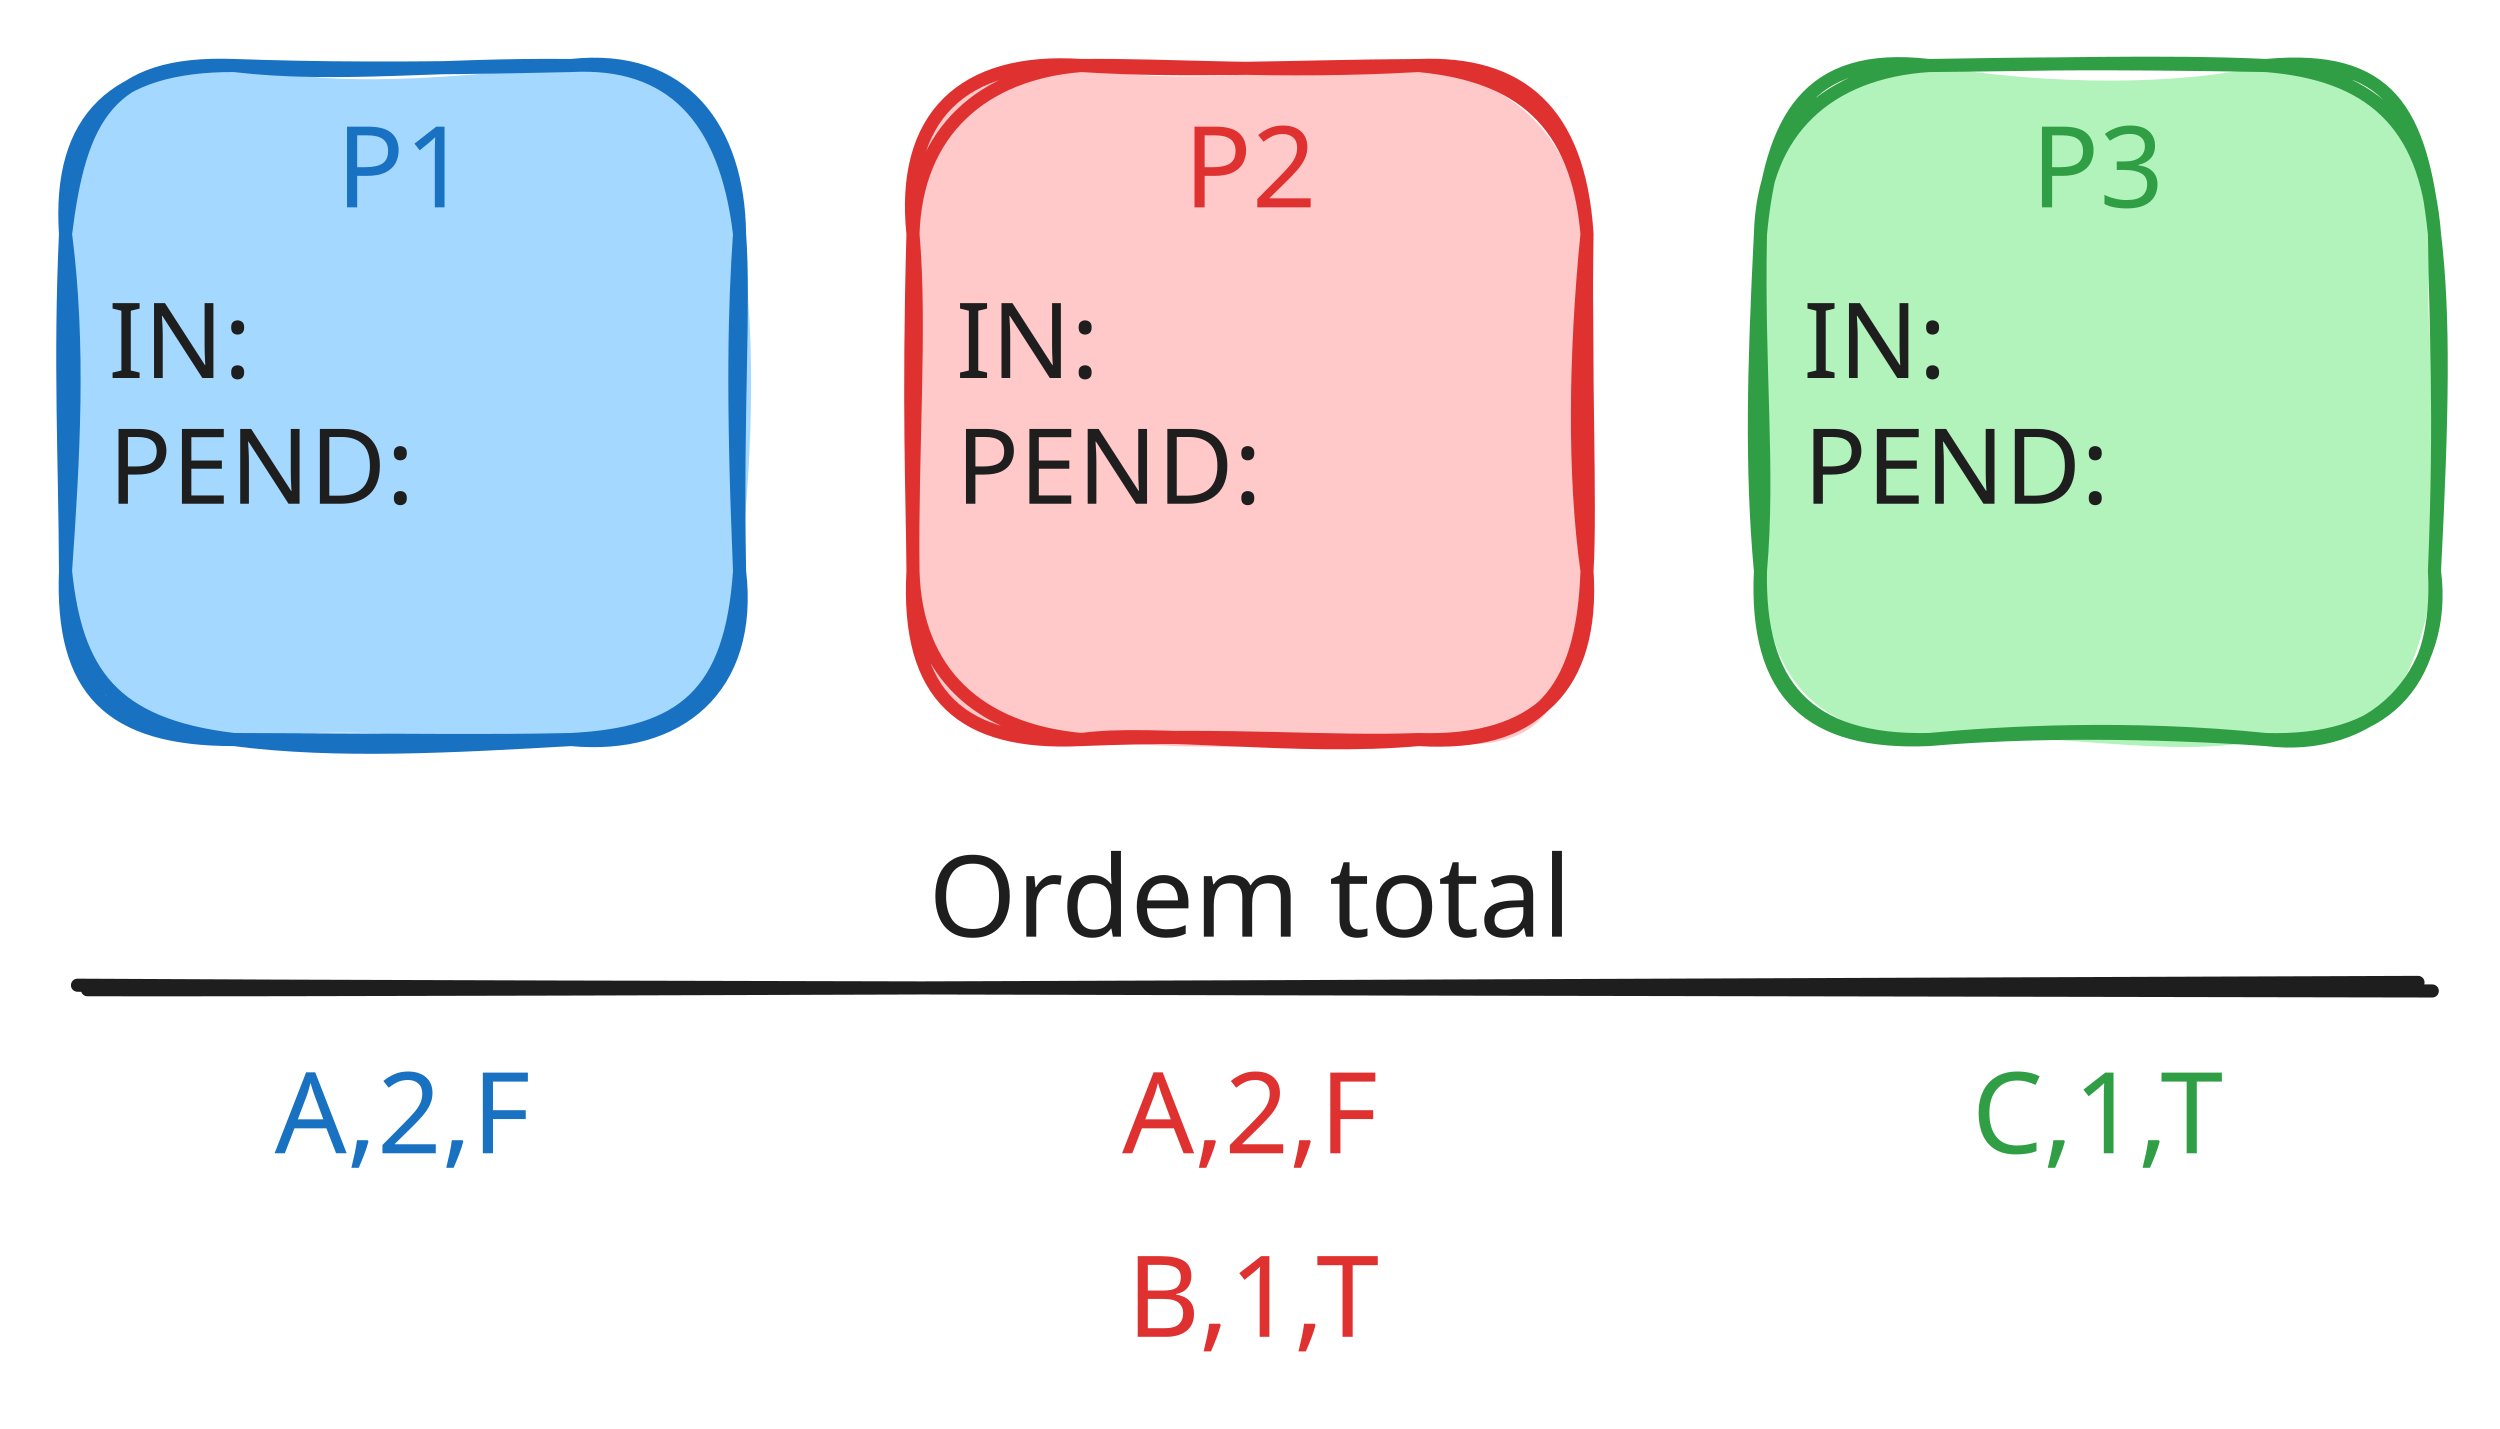
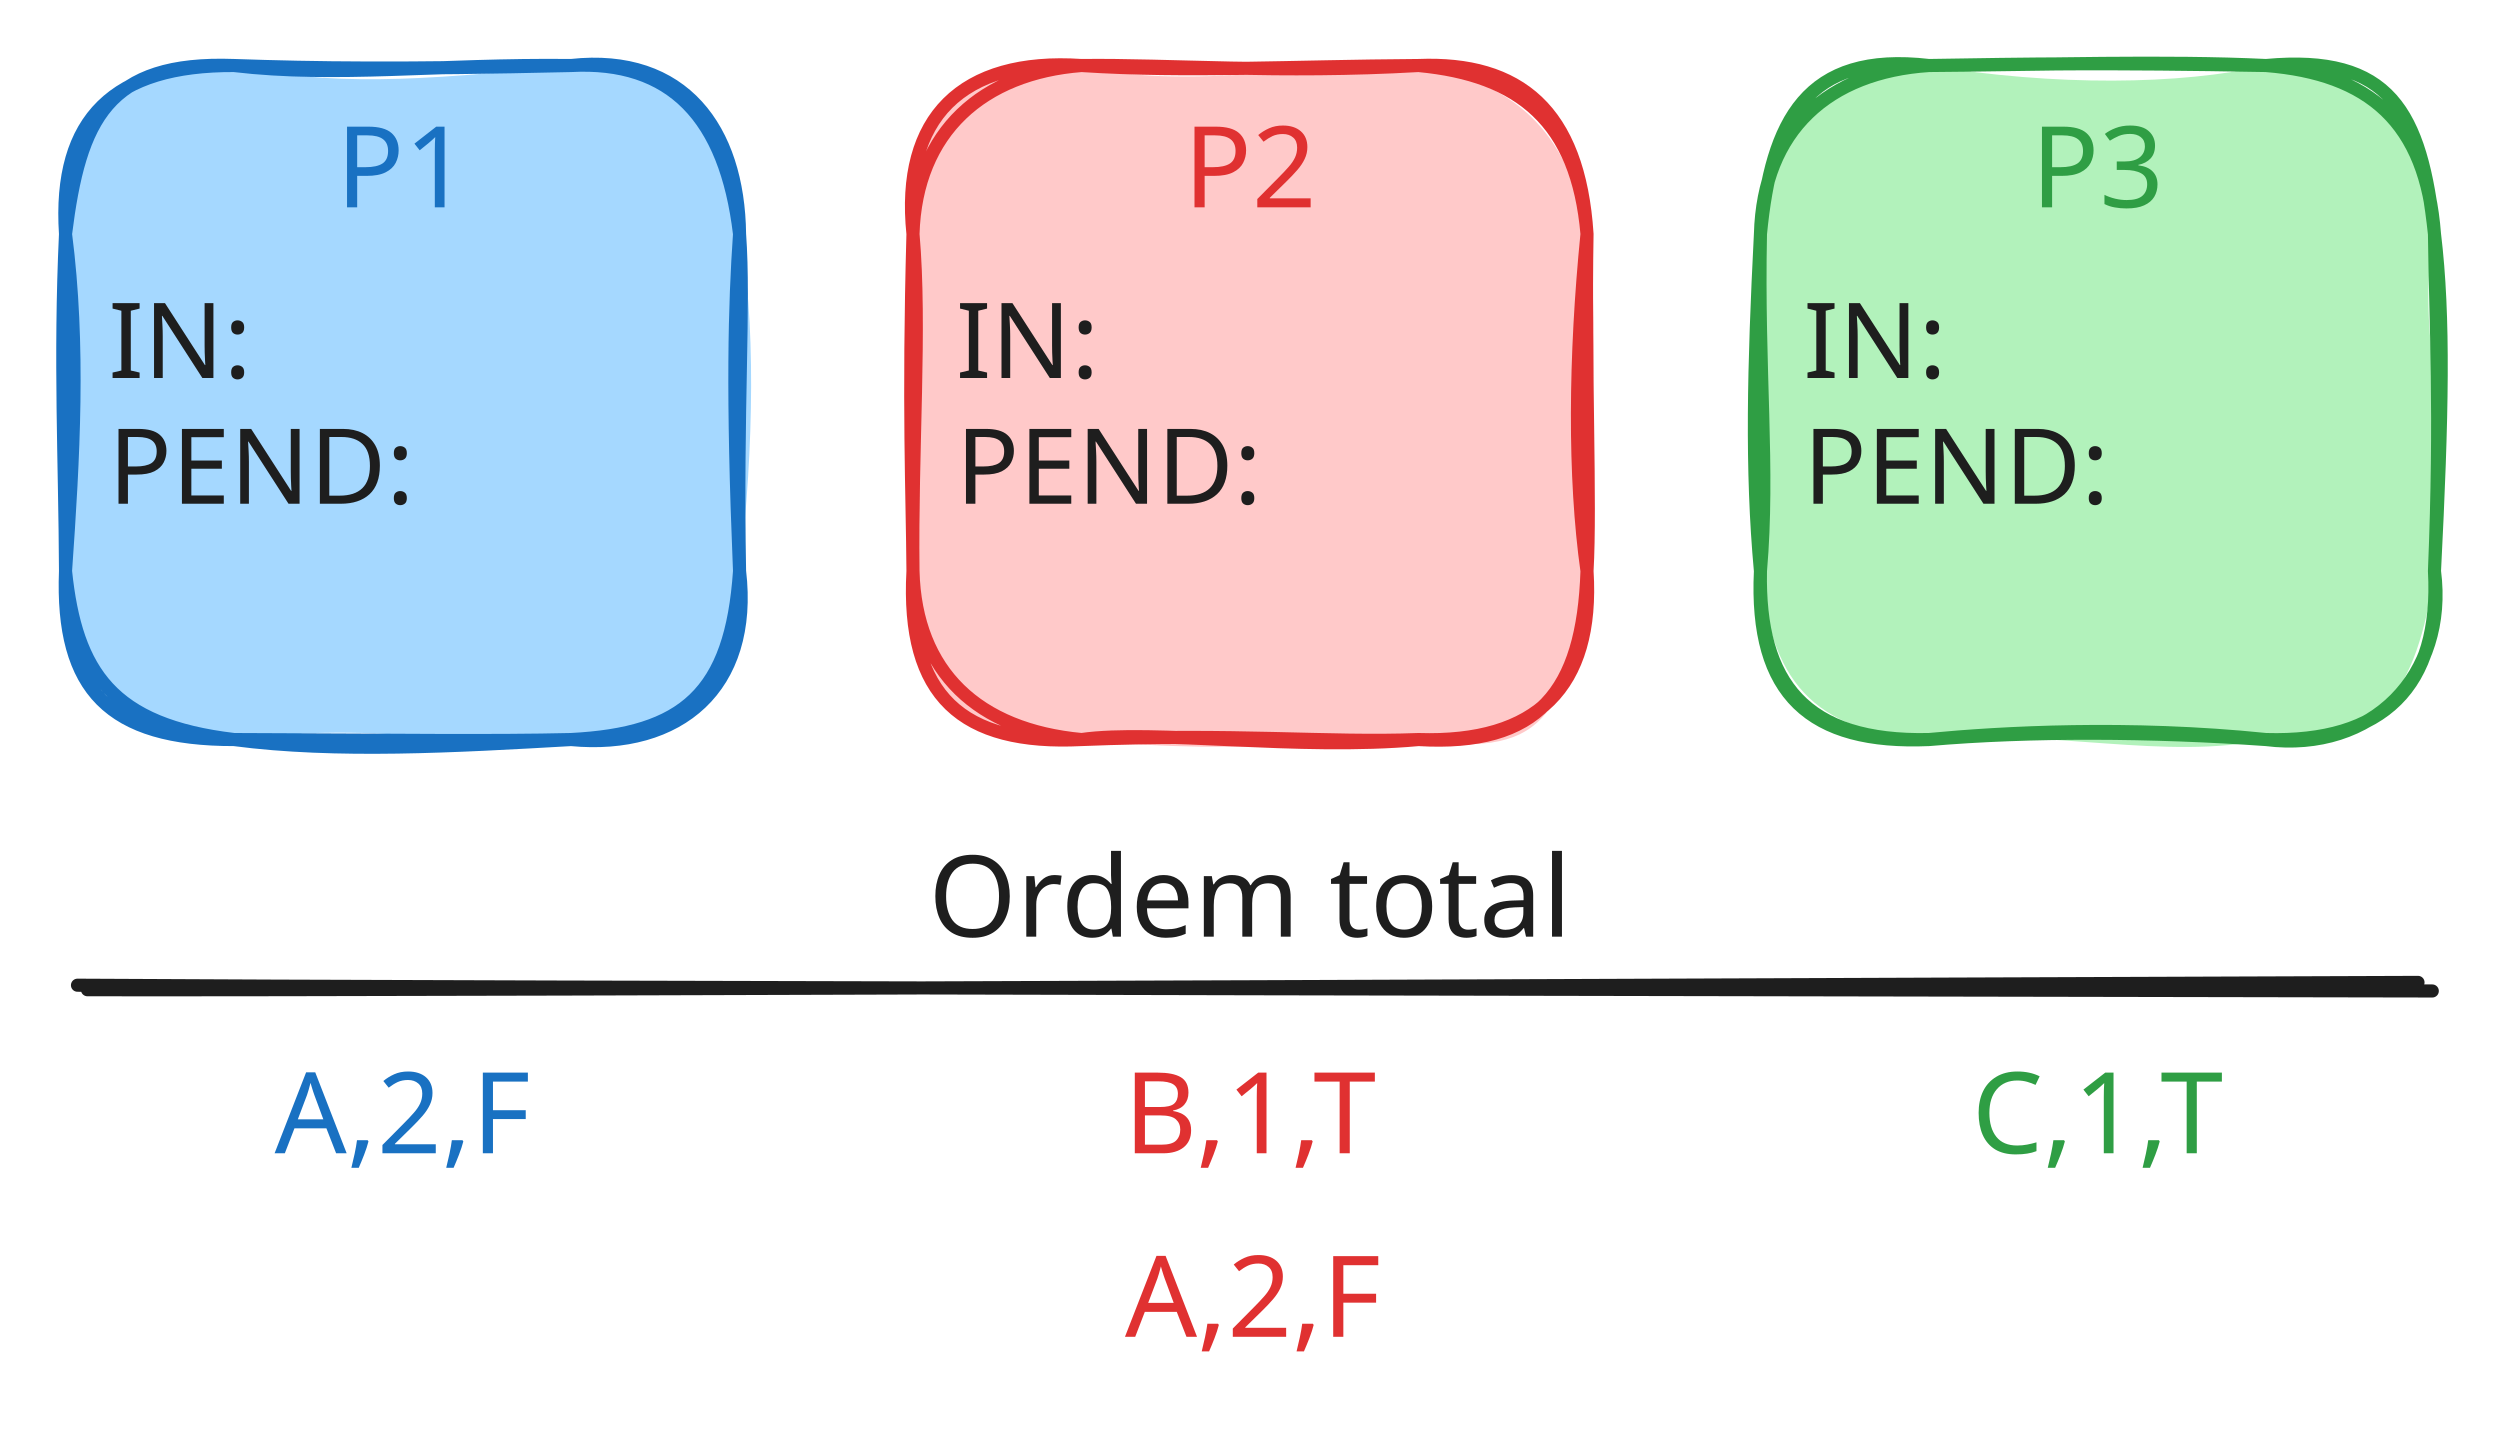
<svg xmlns="http://www.w3.org/2000/svg" version="1.1" viewBox="0 0 381.584 218.085" width="381.584" height="218.085">
  <defs>
    <style class="style-fonts">
      @font-face {
        font-family: "Virgil";
        src: url("https://excalidraw.com/Virgil.woff2");
      }
      @font-face {
        font-family: "Cascadia";
        src: url("https://excalidraw.com/Cascadia.woff2");
      }
      @font-face {
        font-family: "Assistant";
        src: url("https://excalidraw.com/Assistant-Regular.woff2");
      }
    </style>
  </defs>
  <g stroke-linecap="round" transform="translate(10 10) rotate(0 51.44038 51.44038)">
    <path d="M25.72 0 C40.65 3.13, 52.84 2.44, 77.16 0 C93.99 -2.44, 99.47 12.1, 102.88 25.72 C105.32 37.95, 105.15 58.27, 102.88 77.16 C104.45 93.88, 96.51 101.02, 77.16 102.88 C65.89 105.67, 52.31 99.48, 25.72 102.88 C10 102.62, 1.98 93.68, 0 77.16 C1.73 59.74, -3.1 47.96, 0 25.72 C-1.07 10.09, 7.76 -3.24, 25.72 0" stroke="none" stroke-width="0" fill="#a5d8ff" />
    <path d="M25.72 0 C41.29 1.84, 56.96 -0.23, 77.16 0 M25.72 0 C38.03 0.43, 51.22 0.6, 77.16 0 M77.16 0 C94.33 -1.87, 102.7 9.72, 102.88 25.72 M77.16 0 C92.37 -0.82, 100.76 7.86, 102.88 25.72 M102.88 25.72 C103.68 36.75, 102.42 51.86, 102.88 77.16 M102.88 25.72 C102.14 36.5, 101.74 49.89, 102.88 77.16 M102.88 77.16 C101.61 95.92, 94.26 102, 77.16 102.88 M102.88 77.16 C104.99 94.97, 93.59 104.44, 77.16 102.88 M77.16 102.88 C59.48 103.89, 41.3 104.93, 25.72 102.88 M77.16 102.88 C65.32 103.16, 50.93 102.97, 25.72 102.88 M25.72 102.88 C6.77 102.91, -0.7 95.35, 0 77.16 M25.72 102.88 C7.11 100.67, 1.6 92.61, 0 77.16 M0 77.16 C1.22 59.81, 2.19 42.75, 0 25.72 M0 77.16 C-0.07 60.48, -0.9 45.04, 0 25.72 M0 25.72 C-1.16 7.98, 7.51 -0.08, 25.72 0 M0 25.72 C2.19 8.17, 6.44 -0.71, 25.72 0" stroke="#1971c2" stroke-width="2" fill="none" />
  </g>
  <g transform="translate(16.5423 42.24038) rotate(0 28.125 19.2)">
    <text x="0" y="15.45" font-family="Cascadia, Segoe UI Emoji" font-size="16px" fill="#1e1e1e" text-anchor="start" style="white-space: pre;" direction="ltr" dominant-baseline="alphabetic">IN: </text>
    <text x="0" y="34.65" font-family="Cascadia, Segoe UI Emoji" font-size="16px" fill="#1e1e1e" text-anchor="start" style="white-space: pre;" direction="ltr" dominant-baseline="alphabetic">PEND: </text>
  </g>
  <g transform="translate(51.34468 15) rotate(0 10.0957 10.34206)">
    <text x="10.096" y="16.644" font-family="Cascadia, Segoe UI Emoji" font-size="17.237px" fill="#1971c2" text-anchor="middle" style="white-space: pre;" direction="ltr" dominant-baseline="alphabetic">P1</text>
  </g>
  <g stroke-linecap="round" transform="translate(139.3516 10) rotate(0 51.44038 51.44038)">
    <path d="M25.72 0 C41.49 4.15, 63.74 -0.78, 77.16 0 C93.1 2.8, 100.19 11.21, 102.88 25.72 C105.48 43.15, 102.38 64.19, 102.88 77.16 C99.85 97.18, 97.88 106.31, 77.16 102.88 C67.45 102.19, 52.89 105.7, 25.72 102.88 C7.61 105.35, -3.27 91.95, 0 77.16 C-0.54 59.78, -0.79 50.7, 0 25.72 C-0.76 10.6, 6.81 -0.46, 25.72 0" stroke="none" stroke-width="0" fill="#ffc9c9" />
    <path d="M25.72 0 C39.2 -0.17, 55.93 1.22, 77.16 0 M25.72 0 C42 1.05, 57.61 0.12, 77.16 0 M77.16 0 C92.46 -0.62, 101.67 6.75, 102.88 25.72 M77.16 0 C92.64 1.45, 101.39 8.58, 102.88 25.72 M102.88 25.72 C101.01 44.4, 100.86 62.87, 102.88 77.16 M102.88 25.72 C102.53 45.73, 103.47 66.91, 102.88 77.16 M102.88 77.16 C102.26 95.66, 95.38 103.96, 77.16 102.88 M102.88 77.16 C104 94.89, 95.18 103.46, 77.16 102.88 M77.16 102.88 C58.86 104.55, 36.71 101.31, 25.72 102.88 M77.16 102.88 C63.23 103.41, 49.35 101.93, 25.72 102.88 M25.72 102.88 C9.97 101.41, 0.4 92.61, 0 77.16 M25.72 102.88 C7.51 103.78, -1.04 96.33, 0 77.16 M0 77.16 C-0.08 65.34, -0.73 52.14, 0 25.72 M0 77.16 C-0.23 58.62, 1.25 39.99, 0 25.72 M0 25.72 C-1.85 7.96, 7.49 -1.22, 25.72 0 M0 25.72 C0.48 10.03, 10.7 1.17, 25.72 0" stroke="#e03131" stroke-width="2" fill="none" />
  </g>
  <g transform="translate(145.8939 42.24038) rotate(0 28.125 19.2)">
    <text x="0" y="15.45" font-family="Cascadia, Segoe UI Emoji" font-size="16px" fill="#1e1e1e" text-anchor="start" style="white-space: pre;" direction="ltr" dominant-baseline="alphabetic">IN: </text>
    <text x="0" y="34.65" font-family="Cascadia, Segoe UI Emoji" font-size="16px" fill="#1e1e1e" text-anchor="start" style="white-space: pre;" direction="ltr" dominant-baseline="alphabetic">PEND: </text>
  </g>
  <g stroke-linecap="round" transform="translate(268.7032 10) rotate(0 51.44038 51.44038)">
    <path d="M25.72 0 C44.98 3.16, 63.96 2.99, 77.16 0 C97.01 1.57, 102.46 10.77, 102.88 25.72 C99.62 41.36, 106.22 54.69, 102.88 77.16 C100.26 95.74, 94.05 104.86, 77.16 102.88 C61.66 106.1, 44.82 101.27, 25.72 102.88 C7.67 101.81, 1.52 93.5, 0 77.16 C-0.49 68.38, -1.49 55.09, 0 25.72 C-1.55 9.2, 11.88 -0.65, 25.72 0" stroke="none" stroke-width="0" fill="#b2f2bb" />
    <path d="M25.72 0 C40.59 -0.24, 52.86 -0.45, 77.16 0 M25.72 0 C43.17 -0.13, 61.86 -0.73, 77.16 0 M77.16 0 C92.86 1.26, 101.58 8.58, 102.88 25.72 M77.16 0 C96.02 -1.72, 100.86 6.86, 102.88 25.72 M102.88 25.72 C104.41 38.37, 104.08 53.51, 102.88 77.16 M102.88 25.72 C103.04 39.57, 103.89 52.61, 102.88 77.16 M102.88 77.16 C103.85 94.81, 95.07 103.39, 77.16 102.88 M102.88 77.16 C104.95 93.12, 93.38 104.91, 77.16 102.88 M77.16 102.88 C56.19 100.73, 36.68 101.83, 25.72 102.88 M77.16 102.88 C59.76 101.65, 41.15 101.54, 25.72 102.88 M25.72 102.88 C7.65 103.66, -0.9 96.06, 0 77.16 M25.72 102.88 C6.83 103.3, -0.34 94.33, 0 77.16 M0 77.16 C1.36 61.3, -0.43 46.69, 0 25.72 M0 77.16 C-1.42 61.62, -1.03 46.08, 0 25.72 M0 25.72 C0.42 9.84, 10.42 1.01, 25.72 0 M0 25.72 C1.68 8.37, 7.01 -2.18, 25.72 0" stroke="#2f9e44" stroke-width="2" fill="none" />
  </g>
  <g transform="translate(275.2455 42.24038) rotate(0 28.125 19.2)">
    <text x="0" y="15.45" font-family="Cascadia, Segoe UI Emoji" font-size="16px" fill="#1e1e1e" text-anchor="start" style="white-space: pre;" direction="ltr" dominant-baseline="alphabetic">IN: </text>
    <text x="0" y="34.65" font-family="Cascadia, Segoe UI Emoji" font-size="16px" fill="#1e1e1e" text-anchor="start" style="white-space: pre;" direction="ltr" dominant-baseline="alphabetic">PEND: </text>
  </g>
  <g stroke-linecap="round">
    <g transform="translate(13.4573 150.3764) rotate(0 178.3114 0)">
      <path d="M-0.11 0.69 C59.16 0.8, 296.34 -0.25, 355.61 -0.43 M-1.63 0 C58 0.38, 297.88 0.76, 357.79 0.88" stroke="#1e1e1e" stroke-width="2" fill="none" />
    </g>
  </g>
  <mask />
  <g transform="translate(135.2656 126.3211) rotate(0 55.52637 10.34206)">
    <text x="55.526" y="16.644" font-family="Cascadia, Segoe UI Emoji" font-size="17.237px" fill="#1e1e1e" text-anchor="middle" style="white-space: pre;" direction="ltr" dominant-baseline="alphabetic">Ordem total</text>
  </g>
  <g transform="translate(310.0479 15) rotate(0 10.0957 10.34206)">
    <text x="10.096" y="16.644" font-family="Cascadia, Segoe UI Emoji" font-size="17.237px" fill="#2f9e44" text-anchor="middle" style="white-space: pre;" direction="ltr" dominant-baseline="alphabetic">P3</text>
  </g>
  <g transform="translate(180.6963 15) rotate(0 10.0957 10.34206)">
    <text x="10.096" y="16.644" font-family="Cascadia, Segoe UI Emoji" font-size="17.237px" fill="#e03131" text-anchor="middle" style="white-space: pre;" direction="ltr" dominant-baseline="alphabetic">P2</text>
  </g>
  <g transform="translate(36.20113 159.3864) rotate(0 25.23926 10.34206)">
    <text x="25.239" y="16.644" font-family="Cascadia, Segoe UI Emoji" font-size="17.237px" fill="#1971c2" text-anchor="middle" style="white-space: pre;" direction="ltr" dominant-baseline="alphabetic">A,2,F</text>
  </g>
  <g transform="translate(165.5527 159.3864) rotate(0 25.23926 10.34206)">
-     <text x="25.239" y="16.644" font-family="Cascadia, Segoe UI Emoji" font-size="17.237px" fill="#e03131" text-anchor="middle" style="white-space: pre;" direction="ltr" dominant-baseline="alphabetic">A,2,F</text>
+     <text x="25.239" y="16.644" font-family="Cascadia, Segoe UI Emoji" font-size="17.237px" fill="#e03131" text-anchor="middle" style="white-space: pre;" direction="ltr" dominant-baseline="alphabetic">B,1,T</text>
  </g>
  <g transform="translate(165.9956 187.4006) rotate(0 25.23926 10.34206)">
-     <text x="25.239" y="16.644" font-family="Cascadia, Segoe UI Emoji" font-size="17.237px" fill="#e03131" text-anchor="middle" style="white-space: pre;" direction="ltr" dominant-baseline="alphabetic">B,1,T</text>
+     <text x="25.239" y="16.644" font-family="Cascadia, Segoe UI Emoji" font-size="17.237px" fill="#e03131" text-anchor="middle" style="white-space: pre;" direction="ltr" dominant-baseline="alphabetic">A,2,F</text>
  </g>
  <g transform="translate(294.9043 159.3864) rotate(0 25.23926 10.34206)">
    <text x="25.239" y="16.644" font-family="Cascadia, Segoe UI Emoji" font-size="17.237px" fill="#2f9e44" text-anchor="middle" style="white-space: pre;" direction="ltr" dominant-baseline="alphabetic">C,1,T</text>
  </g>
</svg>
